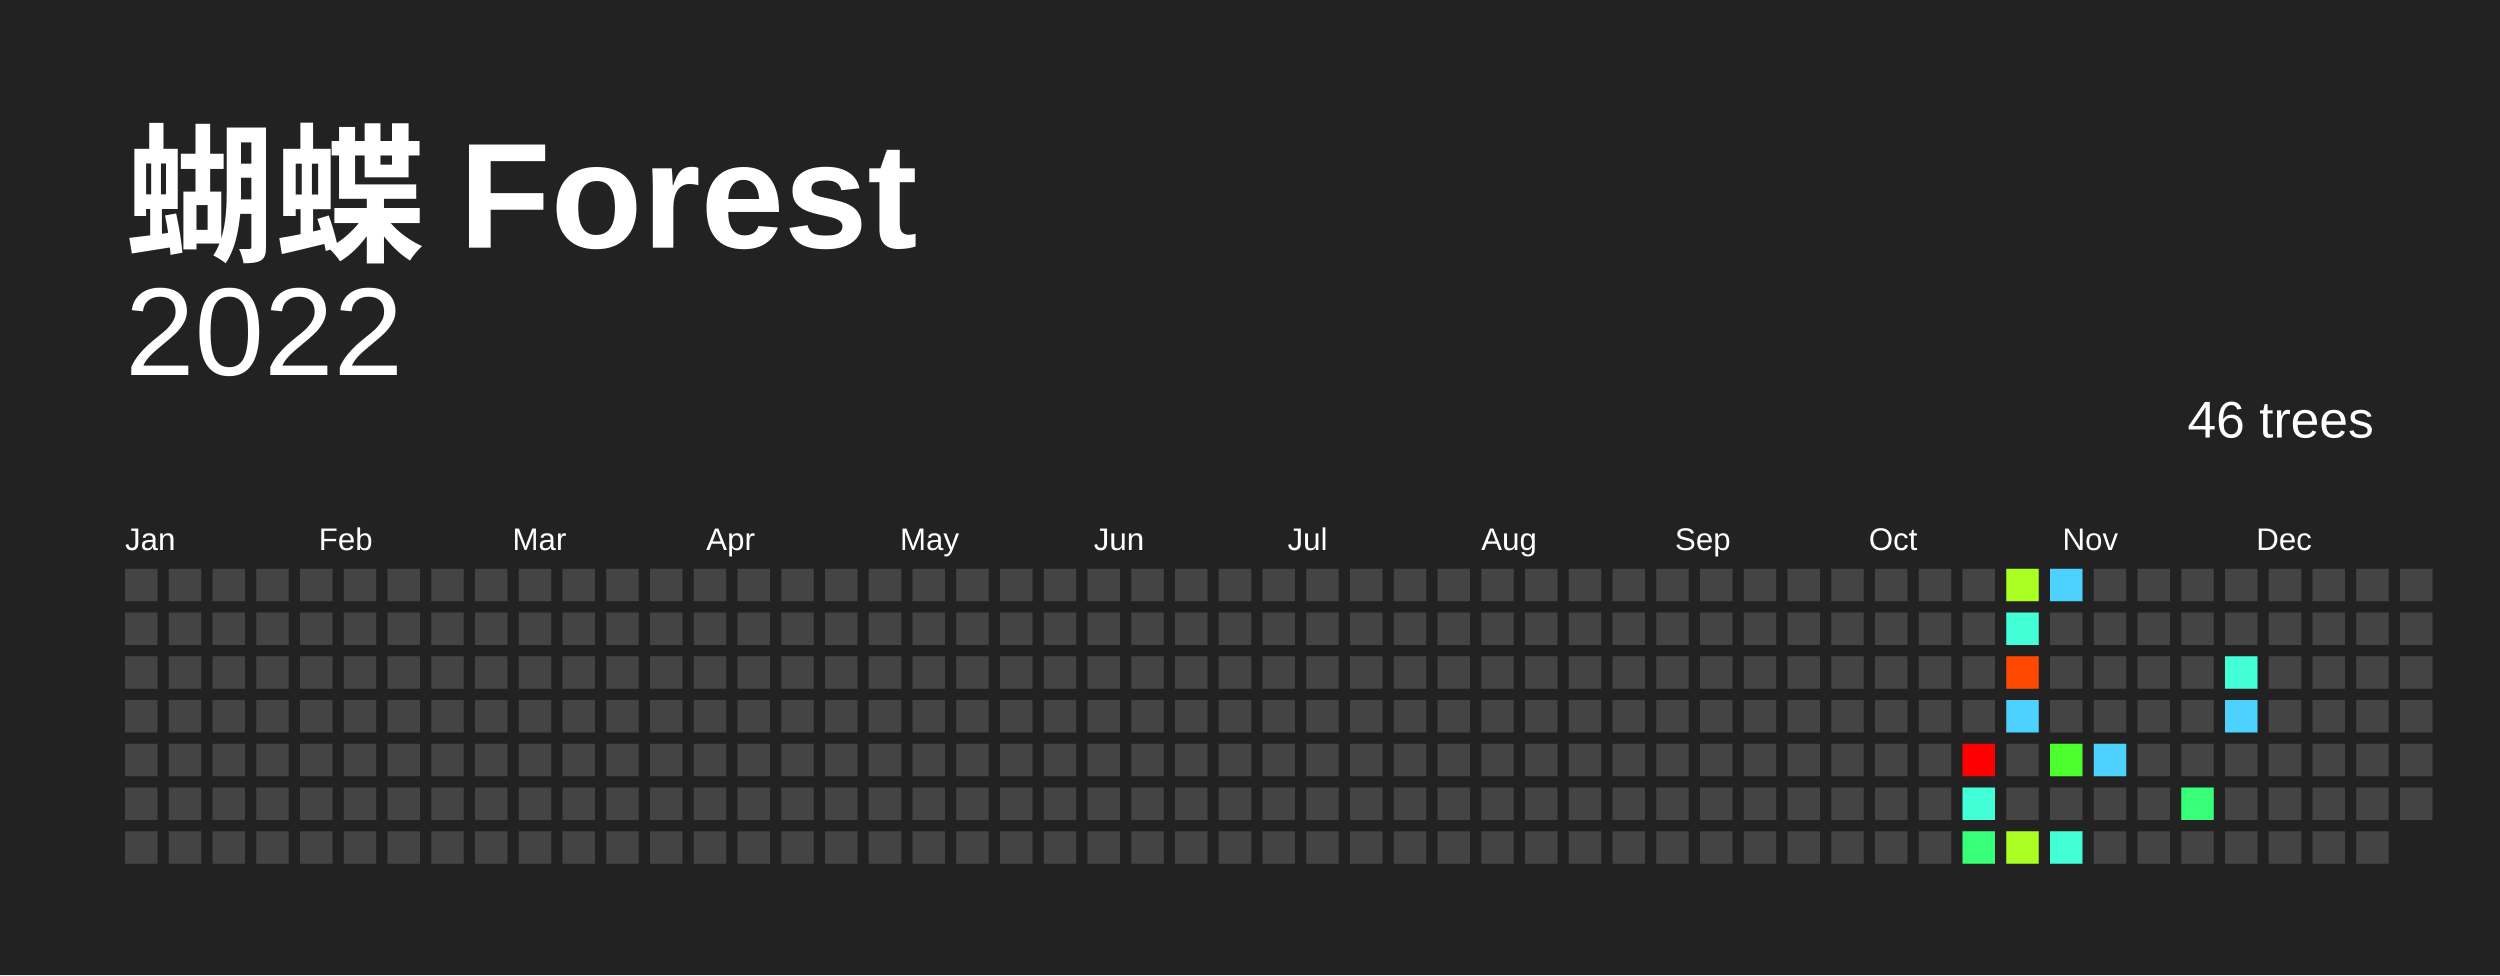
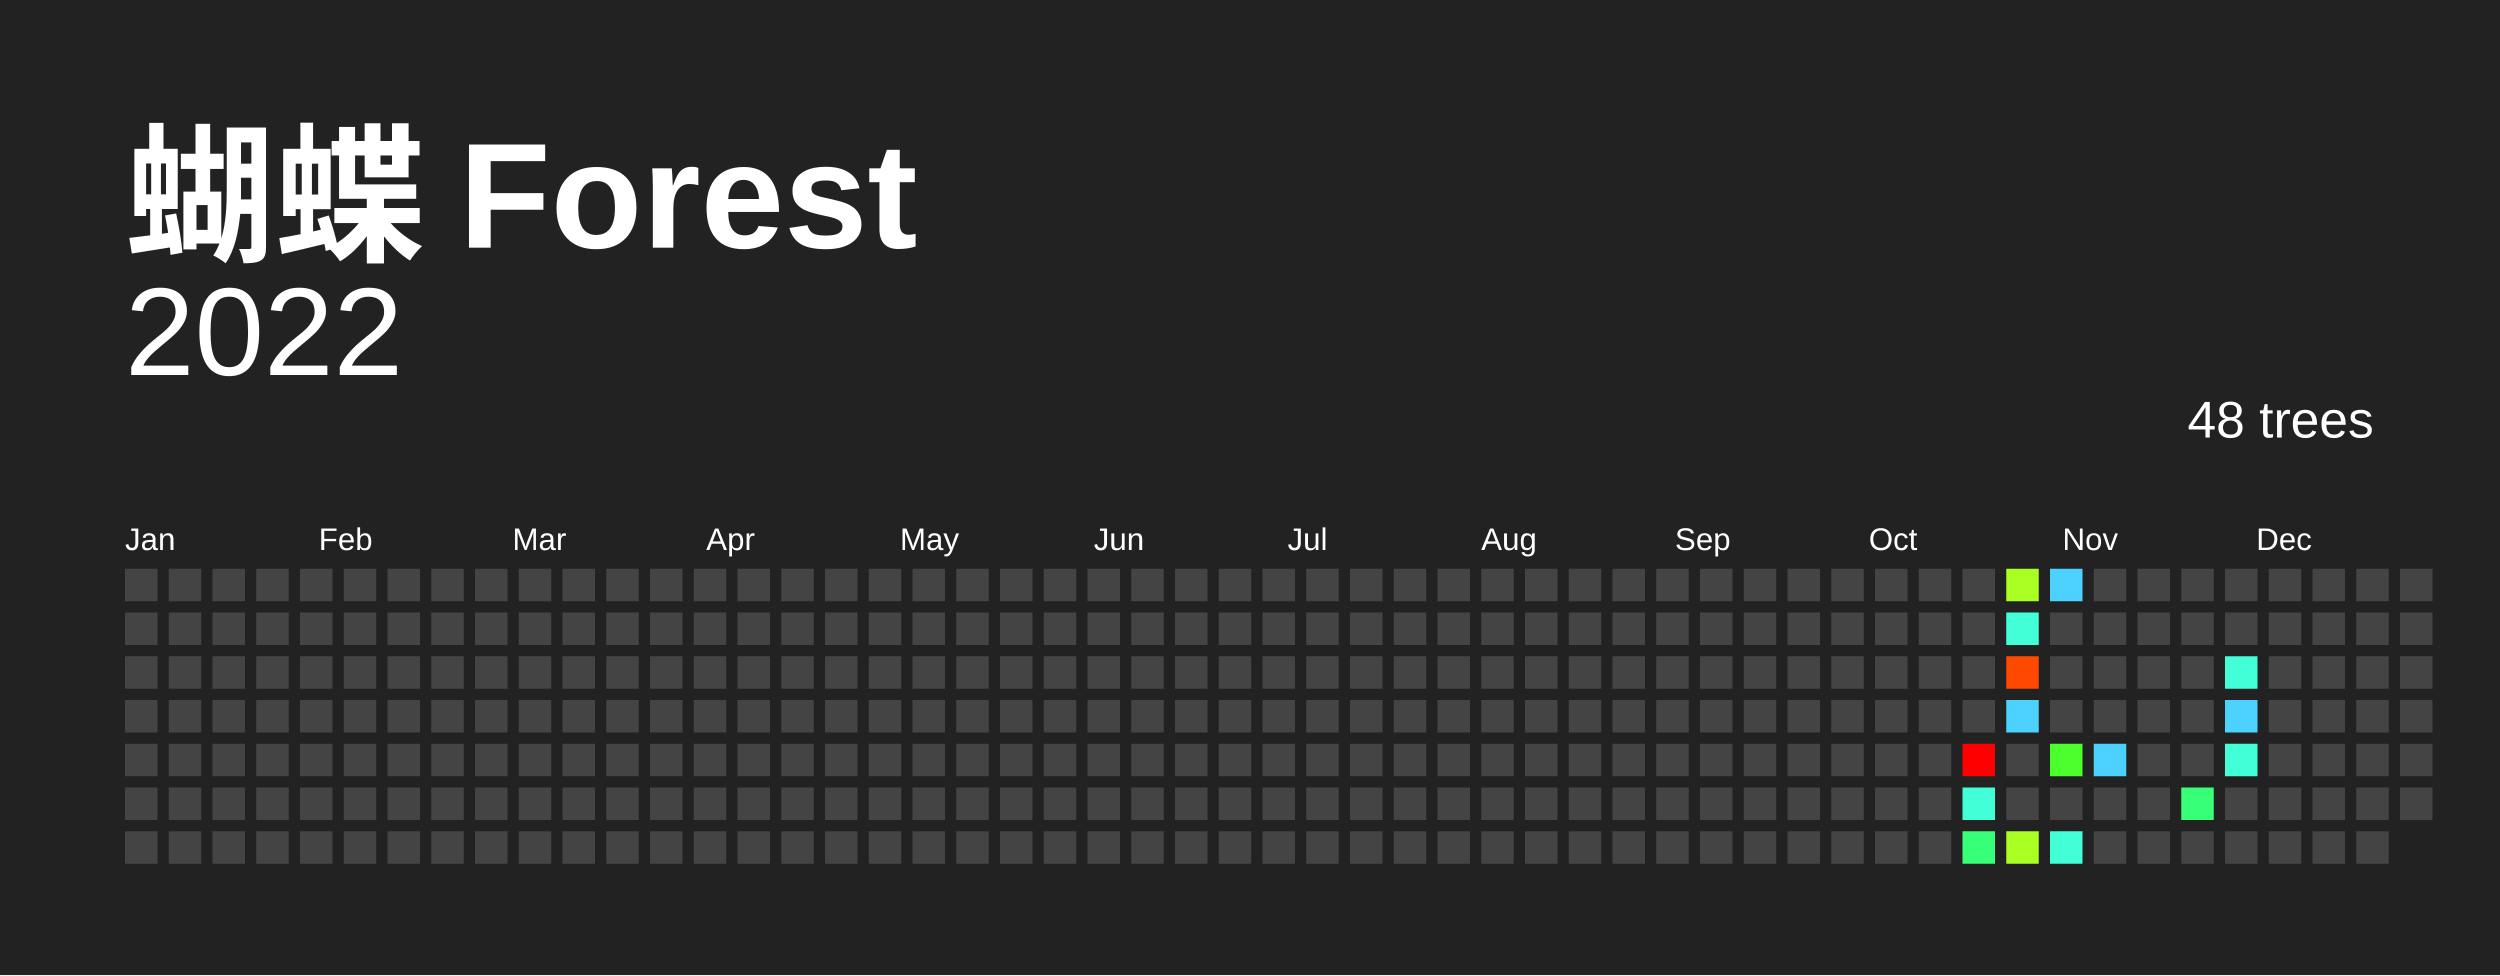
<svg xmlns="http://www.w3.org/2000/svg" baseProfile="full" height="78mm" version="1.1" viewBox="0,0,200,78" width="200mm">
  <defs />
  <rect fill="#222222" height="78" width="200" x="0" y="0" />
  <text fill="#FFFFFF" style="font-size:12px; font-family:Arial; font-weight:bold;" x="10" y="20">蝴蝶 Forest</text>
  <text alignment-baseline="hanging" fill="#FFFFFF" style="font-size:10.0px; font-family:Arial;" x="10" y="30">2022</text>
-   <text alignment-baseline="hanging" fill="#FFFFFF" style="font-size:4.125px; font-family:Arial;" x="175" y="35">46 trees</text>
+   <text alignment-baseline="hanging" fill="#FFFFFF" style="font-size:4.125px; font-family:Arial;" x="175" y="35">48 trees</text>
  <text fill="#FFFFFF" style="font-size:2.5px; font-family:Arial" x="10.0" y="44">Jan</text>
  <text fill="#FFFFFF" style="font-size:2.5px; font-family:Arial" x="25.5" y="44">Feb</text>
  <text fill="#FFFFFF" style="font-size:2.5px; font-family:Arial" x="41.0" y="44">Mar</text>
  <text fill="#FFFFFF" style="font-size:2.5px; font-family:Arial" x="56.5" y="44">Apr</text>
  <text fill="#FFFFFF" style="font-size:2.5px; font-family:Arial" x="72.0" y="44">May</text>
  <text fill="#FFFFFF" style="font-size:2.5px; font-family:Arial" x="87.5" y="44">Jun</text>
  <text fill="#FFFFFF" style="font-size:2.5px; font-family:Arial" x="103.0" y="44">Jul</text>
  <text fill="#FFFFFF" style="font-size:2.5px; font-family:Arial" x="118.5" y="44">Aug</text>
  <text fill="#FFFFFF" style="font-size:2.5px; font-family:Arial" x="134.0" y="44">Sep</text>
  <text fill="#FFFFFF" style="font-size:2.5px; font-family:Arial" x="149.5" y="44">Oct</text>
  <text fill="#FFFFFF" style="font-size:2.5px; font-family:Arial" x="165.0" y="44">Nov</text>
  <text fill="#FFFFFF" style="font-size:2.5px; font-family:Arial" x="180.5" y="44">Dec</text>
  <rect fill="#444444" height="2.6" width="2.6" x="10.0" y="45.5" />
  <rect fill="#444444" height="2.6" width="2.6" x="10.0" y="49.0" />
  <rect fill="#444444" height="2.6" width="2.6" x="10.0" y="52.5" />
  <rect fill="#444444" height="2.6" width="2.6" x="10.0" y="56.0" />
  <rect fill="#444444" height="2.6" width="2.6" x="10.0" y="59.5" />
  <rect fill="#444444" height="2.6" width="2.6" x="10.0" y="63.0" />
  <rect fill="#444444" height="2.6" width="2.6" x="10.0" y="66.5" />
  <rect fill="#444444" height="2.6" width="2.6" x="13.5" y="45.5" />
  <rect fill="#444444" height="2.6" width="2.6" x="13.5" y="49.0" />
  <rect fill="#444444" height="2.6" width="2.6" x="13.5" y="52.5" />
  <rect fill="#444444" height="2.6" width="2.6" x="13.5" y="56.0" />
  <rect fill="#444444" height="2.6" width="2.6" x="13.5" y="59.5" />
  <rect fill="#444444" height="2.6" width="2.6" x="13.5" y="63.0" />
  <rect fill="#444444" height="2.6" width="2.6" x="13.5" y="66.5" />
  <rect fill="#444444" height="2.6" width="2.6" x="17.0" y="45.5" />
  <rect fill="#444444" height="2.6" width="2.6" x="17.0" y="49.0" />
  <rect fill="#444444" height="2.6" width="2.6" x="17.0" y="52.5" />
  <rect fill="#444444" height="2.6" width="2.6" x="17.0" y="56.0" />
  <rect fill="#444444" height="2.6" width="2.6" x="17.0" y="59.5" />
  <rect fill="#444444" height="2.6" width="2.6" x="17.0" y="63.0" />
  <rect fill="#444444" height="2.6" width="2.6" x="17.0" y="66.5" />
  <rect fill="#444444" height="2.6" width="2.6" x="20.5" y="45.5" />
  <rect fill="#444444" height="2.6" width="2.6" x="20.5" y="49.0" />
  <rect fill="#444444" height="2.6" width="2.6" x="20.5" y="52.5" />
  <rect fill="#444444" height="2.6" width="2.6" x="20.5" y="56.0" />
  <rect fill="#444444" height="2.6" width="2.6" x="20.5" y="59.5" />
  <rect fill="#444444" height="2.6" width="2.6" x="20.5" y="63.0" />
  <rect fill="#444444" height="2.6" width="2.6" x="20.5" y="66.5" />
  <rect fill="#444444" height="2.6" width="2.6" x="24.0" y="45.5" />
  <rect fill="#444444" height="2.6" width="2.6" x="24.0" y="49.0" />
  <rect fill="#444444" height="2.6" width="2.6" x="24.0" y="52.5" />
  <rect fill="#444444" height="2.6" width="2.6" x="24.0" y="56.0" />
  <rect fill="#444444" height="2.6" width="2.6" x="24.0" y="59.5" />
  <rect fill="#444444" height="2.6" width="2.6" x="24.0" y="63.0" />
  <rect fill="#444444" height="2.6" width="2.6" x="24.0" y="66.5" />
  <rect fill="#444444" height="2.6" width="2.6" x="27.5" y="45.5" />
  <rect fill="#444444" height="2.6" width="2.6" x="27.5" y="49.0" />
  <rect fill="#444444" height="2.6" width="2.6" x="27.5" y="52.5" />
  <rect fill="#444444" height="2.6" width="2.6" x="27.5" y="56.0" />
  <rect fill="#444444" height="2.6" width="2.6" x="27.5" y="59.5" />
  <rect fill="#444444" height="2.6" width="2.6" x="27.5" y="63.0" />
  <rect fill="#444444" height="2.6" width="2.6" x="27.5" y="66.5" />
  <rect fill="#444444" height="2.6" width="2.6" x="31.0" y="45.5" />
  <rect fill="#444444" height="2.6" width="2.6" x="31.0" y="49.0" />
  <rect fill="#444444" height="2.6" width="2.6" x="31.0" y="52.5" />
  <rect fill="#444444" height="2.6" width="2.6" x="31.0" y="56.0" />
  <rect fill="#444444" height="2.6" width="2.6" x="31.0" y="59.5" />
  <rect fill="#444444" height="2.6" width="2.6" x="31.0" y="63.0" />
  <rect fill="#444444" height="2.6" width="2.6" x="31.0" y="66.5" />
  <rect fill="#444444" height="2.6" width="2.6" x="34.5" y="45.5" />
  <rect fill="#444444" height="2.6" width="2.6" x="34.5" y="49.0" />
  <rect fill="#444444" height="2.6" width="2.6" x="34.5" y="52.5" />
  <rect fill="#444444" height="2.6" width="2.6" x="34.5" y="56.0" />
  <rect fill="#444444" height="2.6" width="2.6" x="34.5" y="59.5" />
  <rect fill="#444444" height="2.6" width="2.6" x="34.5" y="63.0" />
  <rect fill="#444444" height="2.6" width="2.6" x="34.5" y="66.5" />
  <rect fill="#444444" height="2.6" width="2.6" x="38.0" y="45.5" />
  <rect fill="#444444" height="2.6" width="2.6" x="38.0" y="49.0" />
  <rect fill="#444444" height="2.6" width="2.6" x="38.0" y="52.5" />
  <rect fill="#444444" height="2.6" width="2.6" x="38.0" y="56.0" />
  <rect fill="#444444" height="2.6" width="2.6" x="38.0" y="59.5" />
  <rect fill="#444444" height="2.6" width="2.6" x="38.0" y="63.0" />
  <rect fill="#444444" height="2.6" width="2.6" x="38.0" y="66.5" />
  <rect fill="#444444" height="2.6" width="2.6" x="41.5" y="45.5" />
  <rect fill="#444444" height="2.6" width="2.6" x="41.5" y="49.0" />
  <rect fill="#444444" height="2.6" width="2.6" x="41.5" y="52.5" />
  <rect fill="#444444" height="2.6" width="2.6" x="41.5" y="56.0" />
  <rect fill="#444444" height="2.6" width="2.6" x="41.5" y="59.5" />
  <rect fill="#444444" height="2.6" width="2.6" x="41.5" y="63.0" />
  <rect fill="#444444" height="2.6" width="2.6" x="41.5" y="66.5" />
  <rect fill="#444444" height="2.6" width="2.6" x="45.0" y="45.5" />
  <rect fill="#444444" height="2.6" width="2.6" x="45.0" y="49.0" />
  <rect fill="#444444" height="2.6" width="2.6" x="45.0" y="52.5" />
  <rect fill="#444444" height="2.6" width="2.6" x="45.0" y="56.0" />
  <rect fill="#444444" height="2.6" width="2.6" x="45.0" y="59.5" />
  <rect fill="#444444" height="2.6" width="2.6" x="45.0" y="63.0" />
  <rect fill="#444444" height="2.6" width="2.6" x="45.0" y="66.5" />
  <rect fill="#444444" height="2.6" width="2.6" x="48.5" y="45.5" />
  <rect fill="#444444" height="2.6" width="2.6" x="48.5" y="49.0" />
  <rect fill="#444444" height="2.6" width="2.6" x="48.5" y="52.5" />
  <rect fill="#444444" height="2.6" width="2.6" x="48.5" y="56.0" />
  <rect fill="#444444" height="2.6" width="2.6" x="48.5" y="59.5" />
  <rect fill="#444444" height="2.6" width="2.6" x="48.5" y="63.0" />
  <rect fill="#444444" height="2.6" width="2.6" x="48.5" y="66.5" />
  <rect fill="#444444" height="2.6" width="2.6" x="52.0" y="45.5" />
  <rect fill="#444444" height="2.6" width="2.6" x="52.0" y="49.0" />
  <rect fill="#444444" height="2.6" width="2.6" x="52.0" y="52.5" />
  <rect fill="#444444" height="2.6" width="2.6" x="52.0" y="56.0" />
  <rect fill="#444444" height="2.6" width="2.6" x="52.0" y="59.5" />
  <rect fill="#444444" height="2.6" width="2.6" x="52.0" y="63.0" />
  <rect fill="#444444" height="2.6" width="2.6" x="52.0" y="66.5" />
  <rect fill="#444444" height="2.6" width="2.6" x="55.5" y="45.5" />
  <rect fill="#444444" height="2.6" width="2.6" x="55.5" y="49.0" />
  <rect fill="#444444" height="2.6" width="2.6" x="55.5" y="52.5" />
  <rect fill="#444444" height="2.6" width="2.6" x="55.5" y="56.0" />
  <rect fill="#444444" height="2.6" width="2.6" x="55.5" y="59.5" />
  <rect fill="#444444" height="2.6" width="2.6" x="55.5" y="63.0" />
  <rect fill="#444444" height="2.6" width="2.6" x="55.5" y="66.5" />
  <rect fill="#444444" height="2.6" width="2.6" x="59.0" y="45.5" />
  <rect fill="#444444" height="2.6" width="2.6" x="59.0" y="49.0" />
  <rect fill="#444444" height="2.6" width="2.6" x="59.0" y="52.5" />
  <rect fill="#444444" height="2.6" width="2.6" x="59.0" y="56.0" />
  <rect fill="#444444" height="2.6" width="2.6" x="59.0" y="59.5" />
  <rect fill="#444444" height="2.6" width="2.6" x="59.0" y="63.0" />
  <rect fill="#444444" height="2.6" width="2.6" x="59.0" y="66.5" />
  <rect fill="#444444" height="2.6" width="2.6" x="62.5" y="45.5" />
  <rect fill="#444444" height="2.6" width="2.6" x="62.5" y="49.0" />
  <rect fill="#444444" height="2.6" width="2.6" x="62.5" y="52.5" />
  <rect fill="#444444" height="2.6" width="2.6" x="62.5" y="56.0" />
  <rect fill="#444444" height="2.6" width="2.6" x="62.5" y="59.5" />
  <rect fill="#444444" height="2.6" width="2.6" x="62.5" y="63.0" />
  <rect fill="#444444" height="2.6" width="2.6" x="62.5" y="66.5" />
  <rect fill="#444444" height="2.6" width="2.6" x="66.0" y="45.5" />
  <rect fill="#444444" height="2.6" width="2.6" x="66.0" y="49.0" />
  <rect fill="#444444" height="2.6" width="2.6" x="66.0" y="52.5" />
  <rect fill="#444444" height="2.6" width="2.6" x="66.0" y="56.0" />
  <rect fill="#444444" height="2.6" width="2.6" x="66.0" y="59.5" />
  <rect fill="#444444" height="2.6" width="2.6" x="66.0" y="63.0" />
  <rect fill="#444444" height="2.6" width="2.6" x="66.0" y="66.5" />
  <rect fill="#444444" height="2.6" width="2.6" x="69.5" y="45.5" />
  <rect fill="#444444" height="2.6" width="2.6" x="69.5" y="49.0" />
  <rect fill="#444444" height="2.6" width="2.6" x="69.5" y="52.5" />
  <rect fill="#444444" height="2.6" width="2.6" x="69.5" y="56.0" />
  <rect fill="#444444" height="2.6" width="2.6" x="69.5" y="59.5" />
  <rect fill="#444444" height="2.6" width="2.6" x="69.5" y="63.0" />
  <rect fill="#444444" height="2.6" width="2.6" x="69.5" y="66.5" />
  <rect fill="#444444" height="2.6" width="2.6" x="73.0" y="45.5" />
  <rect fill="#444444" height="2.6" width="2.6" x="73.0" y="49.0" />
  <rect fill="#444444" height="2.6" width="2.6" x="73.0" y="52.5" />
  <rect fill="#444444" height="2.6" width="2.6" x="73.0" y="56.0" />
  <rect fill="#444444" height="2.6" width="2.6" x="73.0" y="59.5" />
  <rect fill="#444444" height="2.6" width="2.6" x="73.0" y="63.0" />
  <rect fill="#444444" height="2.6" width="2.6" x="73.0" y="66.5" />
  <rect fill="#444444" height="2.6" width="2.6" x="76.5" y="45.5" />
  <rect fill="#444444" height="2.6" width="2.6" x="76.5" y="49.0" />
  <rect fill="#444444" height="2.6" width="2.6" x="76.5" y="52.5" />
  <rect fill="#444444" height="2.6" width="2.6" x="76.5" y="56.0" />
  <rect fill="#444444" height="2.6" width="2.6" x="76.5" y="59.5" />
  <rect fill="#444444" height="2.6" width="2.6" x="76.5" y="63.0" />
  <rect fill="#444444" height="2.6" width="2.6" x="76.5" y="66.5" />
  <rect fill="#444444" height="2.6" width="2.6" x="80.0" y="45.5" />
  <rect fill="#444444" height="2.6" width="2.6" x="80.0" y="49.0" />
  <rect fill="#444444" height="2.6" width="2.6" x="80.0" y="52.5" />
  <rect fill="#444444" height="2.6" width="2.6" x="80.0" y="56.0" />
  <rect fill="#444444" height="2.6" width="2.6" x="80.0" y="59.5" />
  <rect fill="#444444" height="2.6" width="2.6" x="80.0" y="63.0" />
  <rect fill="#444444" height="2.6" width="2.6" x="80.0" y="66.5" />
  <rect fill="#444444" height="2.6" width="2.6" x="83.5" y="45.5" />
  <rect fill="#444444" height="2.6" width="2.6" x="83.5" y="49.0" />
  <rect fill="#444444" height="2.6" width="2.6" x="83.5" y="52.5" />
  <rect fill="#444444" height="2.6" width="2.6" x="83.5" y="56.0" />
  <rect fill="#444444" height="2.6" width="2.6" x="83.5" y="59.5" />
  <rect fill="#444444" height="2.6" width="2.6" x="83.5" y="63.0" />
  <rect fill="#444444" height="2.6" width="2.6" x="83.5" y="66.5" />
  <rect fill="#444444" height="2.6" width="2.6" x="87.0" y="45.5" />
  <rect fill="#444444" height="2.6" width="2.6" x="87.0" y="49.0" />
  <rect fill="#444444" height="2.6" width="2.6" x="87.0" y="52.5" />
  <rect fill="#444444" height="2.6" width="2.6" x="87.0" y="56.0" />
  <rect fill="#444444" height="2.6" width="2.6" x="87.0" y="59.5" />
  <rect fill="#444444" height="2.6" width="2.6" x="87.0" y="63.0" />
  <rect fill="#444444" height="2.6" width="2.6" x="87.0" y="66.5" />
  <rect fill="#444444" height="2.6" width="2.6" x="90.5" y="45.5" />
  <rect fill="#444444" height="2.6" width="2.6" x="90.5" y="49.0" />
  <rect fill="#444444" height="2.6" width="2.6" x="90.5" y="52.5" />
  <rect fill="#444444" height="2.6" width="2.6" x="90.5" y="56.0" />
  <rect fill="#444444" height="2.6" width="2.6" x="90.5" y="59.5" />
  <rect fill="#444444" height="2.6" width="2.6" x="90.5" y="63.0" />
  <rect fill="#444444" height="2.6" width="2.6" x="90.5" y="66.5" />
  <rect fill="#444444" height="2.6" width="2.6" x="94.0" y="45.5" />
  <rect fill="#444444" height="2.6" width="2.6" x="94.0" y="49.0" />
  <rect fill="#444444" height="2.6" width="2.6" x="94.0" y="52.5" />
  <rect fill="#444444" height="2.6" width="2.6" x="94.0" y="56.0" />
  <rect fill="#444444" height="2.6" width="2.6" x="94.0" y="59.5" />
  <rect fill="#444444" height="2.6" width="2.6" x="94.0" y="63.0" />
  <rect fill="#444444" height="2.6" width="2.6" x="94.0" y="66.5" />
  <rect fill="#444444" height="2.6" width="2.6" x="97.5" y="45.5" />
  <rect fill="#444444" height="2.6" width="2.6" x="97.5" y="49.0" />
  <rect fill="#444444" height="2.6" width="2.6" x="97.5" y="52.5" />
  <rect fill="#444444" height="2.6" width="2.6" x="97.5" y="56.0" />
  <rect fill="#444444" height="2.6" width="2.6" x="97.5" y="59.5" />
  <rect fill="#444444" height="2.6" width="2.6" x="97.5" y="63.0" />
  <rect fill="#444444" height="2.6" width="2.6" x="97.5" y="66.5" />
  <rect fill="#444444" height="2.6" width="2.6" x="101.0" y="45.5" />
  <rect fill="#444444" height="2.6" width="2.6" x="101.0" y="49.0" />
  <rect fill="#444444" height="2.6" width="2.6" x="101.0" y="52.5" />
  <rect fill="#444444" height="2.6" width="2.6" x="101.0" y="56.0" />
  <rect fill="#444444" height="2.6" width="2.6" x="101.0" y="59.5" />
  <rect fill="#444444" height="2.6" width="2.6" x="101.0" y="63.0" />
  <rect fill="#444444" height="2.6" width="2.6" x="101.0" y="66.5" />
  <rect fill="#444444" height="2.6" width="2.6" x="104.5" y="45.5" />
  <rect fill="#444444" height="2.6" width="2.6" x="104.5" y="49.0" />
  <rect fill="#444444" height="2.6" width="2.6" x="104.5" y="52.5" />
  <rect fill="#444444" height="2.6" width="2.6" x="104.5" y="56.0" />
  <rect fill="#444444" height="2.6" width="2.6" x="104.5" y="59.5" />
  <rect fill="#444444" height="2.6" width="2.6" x="104.5" y="63.0" />
  <rect fill="#444444" height="2.6" width="2.6" x="104.5" y="66.5" />
  <rect fill="#444444" height="2.6" width="2.6" x="108.0" y="45.5" />
  <rect fill="#444444" height="2.6" width="2.6" x="108.0" y="49.0" />
  <rect fill="#444444" height="2.6" width="2.6" x="108.0" y="52.5" />
  <rect fill="#444444" height="2.6" width="2.6" x="108.0" y="56.0" />
  <rect fill="#444444" height="2.6" width="2.6" x="108.0" y="59.5" />
  <rect fill="#444444" height="2.6" width="2.6" x="108.0" y="63.0" />
  <rect fill="#444444" height="2.6" width="2.6" x="108.0" y="66.5" />
  <rect fill="#444444" height="2.6" width="2.6" x="111.5" y="45.5" />
  <rect fill="#444444" height="2.6" width="2.6" x="111.5" y="49.0" />
  <rect fill="#444444" height="2.6" width="2.6" x="111.5" y="52.5" />
  <rect fill="#444444" height="2.6" width="2.6" x="111.5" y="56.0" />
  <rect fill="#444444" height="2.6" width="2.6" x="111.5" y="59.5" />
  <rect fill="#444444" height="2.6" width="2.6" x="111.5" y="63.0" />
  <rect fill="#444444" height="2.6" width="2.6" x="111.5" y="66.5" />
  <rect fill="#444444" height="2.6" width="2.6" x="115.0" y="45.5" />
  <rect fill="#444444" height="2.6" width="2.6" x="115.0" y="49.0" />
  <rect fill="#444444" height="2.6" width="2.6" x="115.0" y="52.5" />
  <rect fill="#444444" height="2.6" width="2.6" x="115.0" y="56.0" />
  <rect fill="#444444" height="2.6" width="2.6" x="115.0" y="59.5" />
  <rect fill="#444444" height="2.6" width="2.6" x="115.0" y="63.0" />
  <rect fill="#444444" height="2.6" width="2.6" x="115.0" y="66.5" />
  <rect fill="#444444" height="2.6" width="2.6" x="118.5" y="45.5" />
  <rect fill="#444444" height="2.6" width="2.6" x="118.5" y="49.0" />
  <rect fill="#444444" height="2.6" width="2.6" x="118.5" y="52.5" />
  <rect fill="#444444" height="2.6" width="2.6" x="118.5" y="56.0" />
  <rect fill="#444444" height="2.6" width="2.6" x="118.5" y="59.5" />
  <rect fill="#444444" height="2.6" width="2.6" x="118.5" y="63.0" />
  <rect fill="#444444" height="2.6" width="2.6" x="118.5" y="66.5" />
  <rect fill="#444444" height="2.6" width="2.6" x="122.0" y="45.5" />
  <rect fill="#444444" height="2.6" width="2.6" x="122.0" y="49.0" />
  <rect fill="#444444" height="2.6" width="2.6" x="122.0" y="52.5" />
  <rect fill="#444444" height="2.6" width="2.6" x="122.0" y="56.0" />
  <rect fill="#444444" height="2.6" width="2.6" x="122.0" y="59.5" />
  <rect fill="#444444" height="2.6" width="2.6" x="122.0" y="63.0" />
  <rect fill="#444444" height="2.6" width="2.6" x="122.0" y="66.5" />
  <rect fill="#444444" height="2.6" width="2.6" x="125.5" y="45.5" />
  <rect fill="#444444" height="2.6" width="2.6" x="125.5" y="49.0" />
  <rect fill="#444444" height="2.6" width="2.6" x="125.5" y="52.5" />
  <rect fill="#444444" height="2.6" width="2.6" x="125.5" y="56.0" />
  <rect fill="#444444" height="2.6" width="2.6" x="125.5" y="59.5" />
  <rect fill="#444444" height="2.6" width="2.6" x="125.5" y="63.0" />
  <rect fill="#444444" height="2.6" width="2.6" x="125.5" y="66.5" />
  <rect fill="#444444" height="2.6" width="2.6" x="129.0" y="45.5" />
  <rect fill="#444444" height="2.6" width="2.6" x="129.0" y="49.0" />
  <rect fill="#444444" height="2.6" width="2.6" x="129.0" y="52.5" />
  <rect fill="#444444" height="2.6" width="2.6" x="129.0" y="56.0" />
  <rect fill="#444444" height="2.6" width="2.6" x="129.0" y="59.5" />
  <rect fill="#444444" height="2.6" width="2.6" x="129.0" y="63.0" />
  <rect fill="#444444" height="2.6" width="2.6" x="129.0" y="66.5" />
  <rect fill="#444444" height="2.6" width="2.6" x="132.5" y="45.5" />
  <rect fill="#444444" height="2.6" width="2.6" x="132.5" y="49.0" />
  <rect fill="#444444" height="2.6" width="2.6" x="132.5" y="52.5" />
  <rect fill="#444444" height="2.6" width="2.6" x="132.5" y="56.0" />
  <rect fill="#444444" height="2.6" width="2.6" x="132.5" y="59.5" />
  <rect fill="#444444" height="2.6" width="2.6" x="132.5" y="63.0" />
  <rect fill="#444444" height="2.6" width="2.6" x="132.5" y="66.5" />
  <rect fill="#444444" height="2.6" width="2.6" x="136.0" y="45.5" />
  <rect fill="#444444" height="2.6" width="2.6" x="136.0" y="49.0" />
  <rect fill="#444444" height="2.6" width="2.6" x="136.0" y="52.5" />
  <rect fill="#444444" height="2.6" width="2.6" x="136.0" y="56.0" />
  <rect fill="#444444" height="2.6" width="2.6" x="136.0" y="59.5" />
  <rect fill="#444444" height="2.6" width="2.6" x="136.0" y="63.0" />
  <rect fill="#444444" height="2.6" width="2.6" x="136.0" y="66.5" />
  <rect fill="#444444" height="2.6" width="2.6" x="139.5" y="45.5" />
  <rect fill="#444444" height="2.6" width="2.6" x="139.5" y="49.0" />
  <rect fill="#444444" height="2.6" width="2.6" x="139.5" y="52.5" />
  <rect fill="#444444" height="2.6" width="2.6" x="139.5" y="56.0" />
  <rect fill="#444444" height="2.6" width="2.6" x="139.5" y="59.5" />
  <rect fill="#444444" height="2.6" width="2.6" x="139.5" y="63.0" />
  <rect fill="#444444" height="2.6" width="2.6" x="139.5" y="66.5" />
  <rect fill="#444444" height="2.6" width="2.6" x="143.0" y="45.5" />
  <rect fill="#444444" height="2.6" width="2.6" x="143.0" y="49.0" />
  <rect fill="#444444" height="2.6" width="2.6" x="143.0" y="52.5" />
  <rect fill="#444444" height="2.6" width="2.6" x="143.0" y="56.0" />
  <rect fill="#444444" height="2.6" width="2.6" x="143.0" y="59.5" />
  <rect fill="#444444" height="2.6" width="2.6" x="143.0" y="63.0" />
  <rect fill="#444444" height="2.6" width="2.6" x="143.0" y="66.5" />
  <rect fill="#444444" height="2.6" width="2.6" x="146.5" y="45.5" />
  <rect fill="#444444" height="2.6" width="2.6" x="146.5" y="49.0" />
  <rect fill="#444444" height="2.6" width="2.6" x="146.5" y="52.5" />
  <rect fill="#444444" height="2.6" width="2.6" x="146.5" y="56.0" />
  <rect fill="#444444" height="2.6" width="2.6" x="146.5" y="59.5" />
  <rect fill="#444444" height="2.6" width="2.6" x="146.5" y="63.0" />
  <rect fill="#444444" height="2.6" width="2.6" x="146.5" y="66.5" />
  <rect fill="#444444" height="2.6" width="2.6" x="150.0" y="45.5" />
  <rect fill="#444444" height="2.6" width="2.6" x="150.0" y="49.0" />
  <rect fill="#444444" height="2.6" width="2.6" x="150.0" y="52.5" />
  <rect fill="#444444" height="2.6" width="2.6" x="150.0" y="56.0" />
  <rect fill="#444444" height="2.6" width="2.6" x="150.0" y="59.5" />
  <rect fill="#444444" height="2.6" width="2.6" x="150.0" y="63.0" />
  <rect fill="#444444" height="2.6" width="2.6" x="150.0" y="66.5" />
  <rect fill="#444444" height="2.6" width="2.6" x="153.5" y="45.5" />
  <rect fill="#444444" height="2.6" width="2.6" x="153.5" y="49.0" />
  <rect fill="#444444" height="2.6" width="2.6" x="153.5" y="52.5" />
  <rect fill="#444444" height="2.6" width="2.6" x="153.5" y="56.0" />
  <rect fill="#444444" height="2.6" width="2.6" x="153.5" y="59.5" />
  <rect fill="#444444" height="2.6" width="2.6" x="153.5" y="63.0" />
  <rect fill="#444444" height="2.6" width="2.6" x="153.5" y="66.5" />
  <rect fill="#444444" height="2.6" width="2.6" x="157.0" y="45.5" />
  <rect fill="#444444" height="2.6" width="2.6" x="157.0" y="49.0" />
  <rect fill="#444444" height="2.6" width="2.6" x="157.0" y="52.5" />
  <rect fill="#444444" height="2.6" width="2.6" x="157.0" y="56.0" />
  <rect fill="red" height="2.6" width="2.6" x="157.0" y="59.5" />
  <rect fill="#42ffd7" height="2.6" width="2.6" x="157.0" y="63.0" />
  <rect fill="#37ff78" height="2.6" width="2.6" x="157.0" y="66.5" />
  <rect fill="#a8ff21" height="2.6" width="2.6" x="160.5" y="45.5" />
  <rect fill="#42ffd7" height="2.6" width="2.6" x="160.5" y="49.0" />
  <rect fill="#ff4900" height="2.6" width="2.6" x="160.5" y="52.5" />
  <rect fill="#4dd2ff" height="2.6" width="2.6" x="160.5" y="56.0" />
  <rect fill="#444444" height="2.6" width="2.6" x="160.5" y="59.5" />
  <rect fill="#444444" height="2.6" width="2.6" x="160.5" y="63.0" />
  <rect fill="#a8ff21" height="2.6" width="2.6" x="160.5" y="66.5" />
  <rect fill="#4dd2ff" height="2.6" width="2.6" x="164.0" y="45.5" />
  <rect fill="#444444" height="2.6" width="2.6" x="164.0" y="49.0" />
  <rect fill="#444444" height="2.6" width="2.6" x="164.0" y="52.5" />
  <rect fill="#444444" height="2.6" width="2.6" x="164.0" y="56.0" />
  <rect fill="#4aff2c" height="2.6" width="2.6" x="164.0" y="59.5" />
  <rect fill="#444444" height="2.6" width="2.6" x="164.0" y="63.0" />
  <rect fill="#42ffd7" height="2.6" width="2.6" x="164.0" y="66.5" />
  <rect fill="#444444" height="2.6" width="2.6" x="167.5" y="45.5" />
  <rect fill="#444444" height="2.6" width="2.6" x="167.5" y="49.0" />
  <rect fill="#444444" height="2.6" width="2.6" x="167.5" y="52.5" />
  <rect fill="#444444" height="2.6" width="2.6" x="167.5" y="56.0" />
  <rect fill="#4dd2ff" height="2.6" width="2.6" x="167.5" y="59.5" />
  <rect fill="#444444" height="2.6" width="2.6" x="167.5" y="63.0" />
  <rect fill="#444444" height="2.6" width="2.6" x="167.5" y="66.5" />
  <rect fill="#444444" height="2.6" width="2.6" x="171.0" y="45.5" />
  <rect fill="#444444" height="2.6" width="2.6" x="171.0" y="49.0" />
  <rect fill="#444444" height="2.6" width="2.6" x="171.0" y="52.5" />
  <rect fill="#444444" height="2.6" width="2.6" x="171.0" y="56.0" />
  <rect fill="#444444" height="2.6" width="2.6" x="171.0" y="59.5" />
  <rect fill="#444444" height="2.6" width="2.6" x="171.0" y="63.0" />
  <rect fill="#444444" height="2.6" width="2.6" x="171.0" y="66.5" />
  <rect fill="#444444" height="2.6" width="2.6" x="174.5" y="45.5" />
  <rect fill="#444444" height="2.6" width="2.6" x="174.5" y="49.0" />
  <rect fill="#444444" height="2.6" width="2.6" x="174.5" y="52.5" />
  <rect fill="#444444" height="2.6" width="2.6" x="174.5" y="56.0" />
  <rect fill="#444444" height="2.6" width="2.6" x="174.5" y="59.5" />
  <rect fill="#37ff78" height="2.6" width="2.6" x="174.5" y="63.0" />
  <rect fill="#444444" height="2.6" width="2.6" x="174.5" y="66.5" />
  <rect fill="#444444" height="2.6" width="2.6" x="178.0" y="45.5" />
  <rect fill="#444444" height="2.6" width="2.6" x="178.0" y="49.0" />
  <rect fill="#42ffd7" height="2.6" width="2.6" x="178.0" y="52.5" />
  <rect fill="#4dd2ff" height="2.6" width="2.6" x="178.0" y="56.0" />
-   <rect fill="#444444" height="2.6" width="2.6" x="178.0" y="59.5" />
+   <rect fill="#42ffd7" height="2.6" width="2.6" x="178.0" y="59.5" />
  <rect fill="#444444" height="2.6" width="2.6" x="178.0" y="63.0" />
  <rect fill="#444444" height="2.6" width="2.6" x="178.0" y="66.5" />
  <rect fill="#444444" height="2.6" width="2.6" x="181.5" y="45.5" />
  <rect fill="#444444" height="2.6" width="2.6" x="181.5" y="49.0" />
  <rect fill="#444444" height="2.6" width="2.6" x="181.5" y="52.5" />
  <rect fill="#444444" height="2.6" width="2.6" x="181.5" y="56.0" />
  <rect fill="#444444" height="2.6" width="2.6" x="181.5" y="59.5" />
  <rect fill="#444444" height="2.6" width="2.6" x="181.5" y="63.0" />
  <rect fill="#444444" height="2.6" width="2.6" x="181.5" y="66.5" />
  <rect fill="#444444" height="2.6" width="2.6" x="185.0" y="45.5" />
  <rect fill="#444444" height="2.6" width="2.6" x="185.0" y="49.0" />
  <rect fill="#444444" height="2.6" width="2.6" x="185.0" y="52.5" />
  <rect fill="#444444" height="2.6" width="2.6" x="185.0" y="56.0" />
  <rect fill="#444444" height="2.6" width="2.6" x="185.0" y="59.5" />
  <rect fill="#444444" height="2.6" width="2.6" x="185.0" y="63.0" />
  <rect fill="#444444" height="2.6" width="2.6" x="185.0" y="66.5" />
  <rect fill="#444444" height="2.6" width="2.6" x="188.5" y="45.5" />
  <rect fill="#444444" height="2.6" width="2.6" x="188.5" y="49.0" />
  <rect fill="#444444" height="2.6" width="2.6" x="188.5" y="52.5" />
  <rect fill="#444444" height="2.6" width="2.6" x="188.5" y="56.0" />
  <rect fill="#444444" height="2.6" width="2.6" x="188.5" y="59.5" />
  <rect fill="#444444" height="2.6" width="2.6" x="188.5" y="63.0" />
  <rect fill="#444444" height="2.6" width="2.6" x="188.5" y="66.5" />
  <rect fill="#444444" height="2.6" width="2.6" x="192.0" y="45.5" />
  <rect fill="#444444" height="2.6" width="2.6" x="192.0" y="49.0" />
  <rect fill="#444444" height="2.6" width="2.6" x="192.0" y="52.5" />
  <rect fill="#444444" height="2.6" width="2.6" x="192.0" y="56.0" />
  <rect fill="#444444" height="2.6" width="2.6" x="192.0" y="59.5" />
  <rect fill="#444444" height="2.6" width="2.6" x="192.0" y="63.0" />
</svg>
